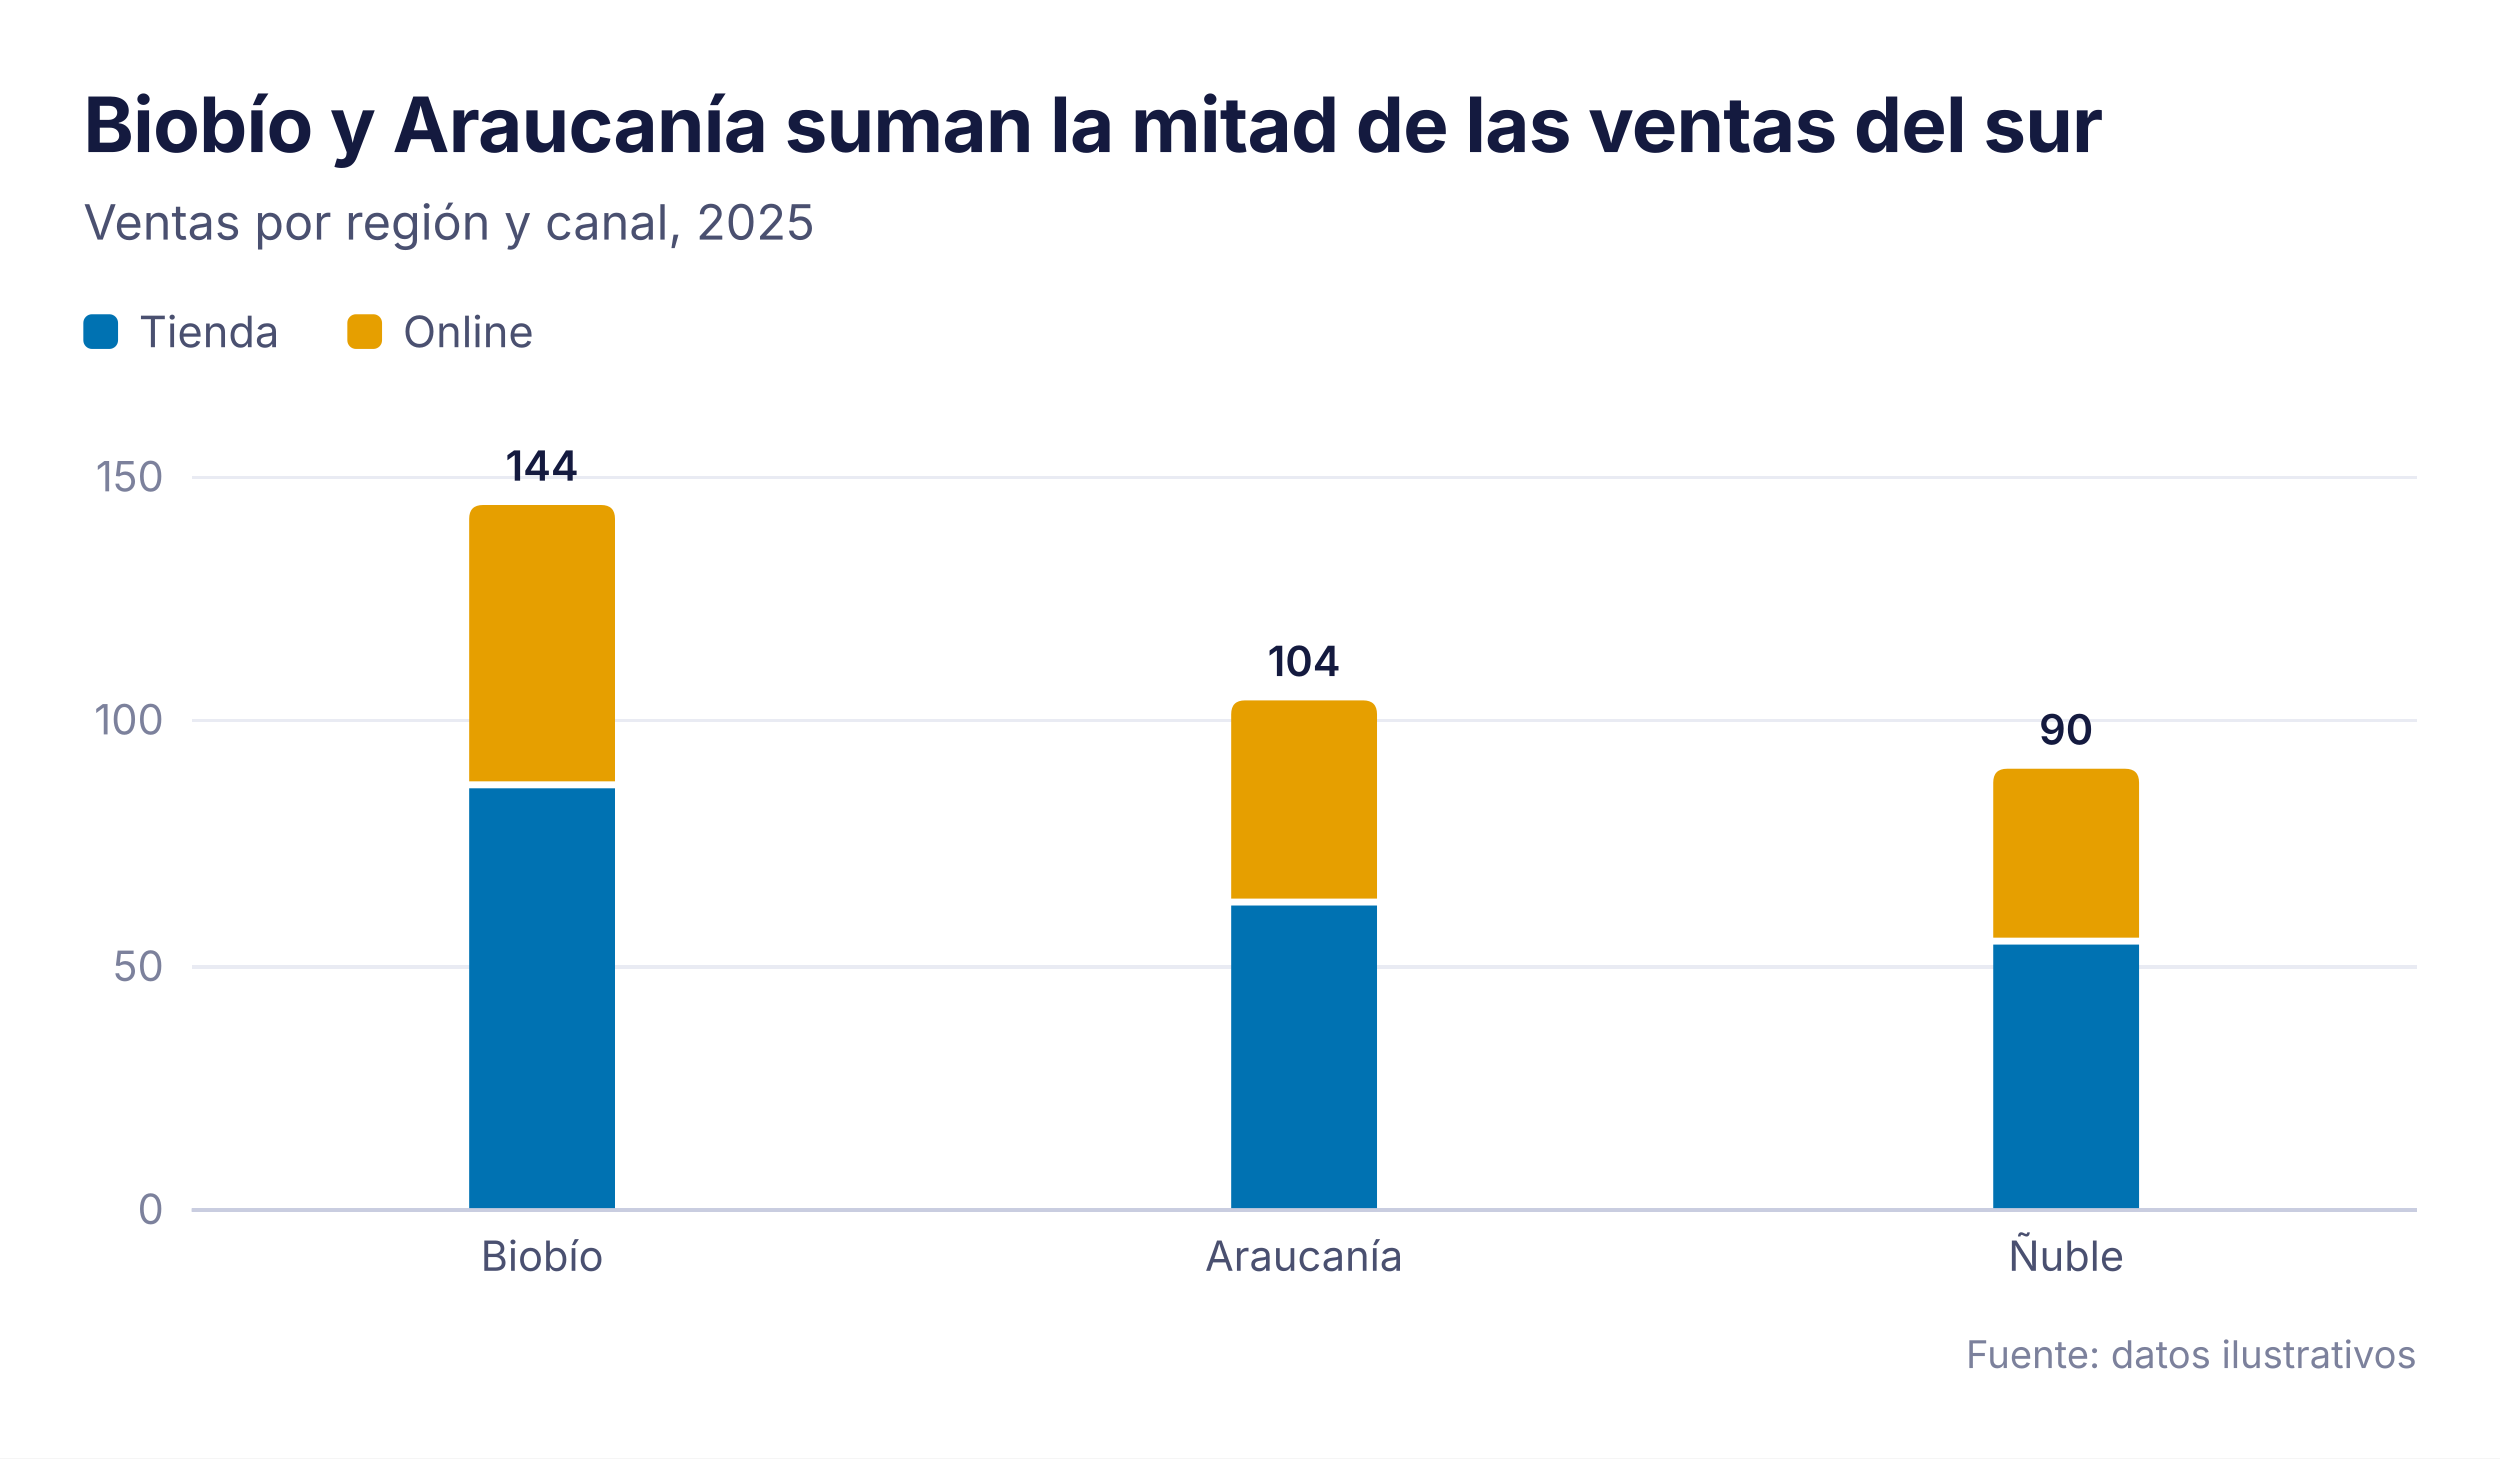
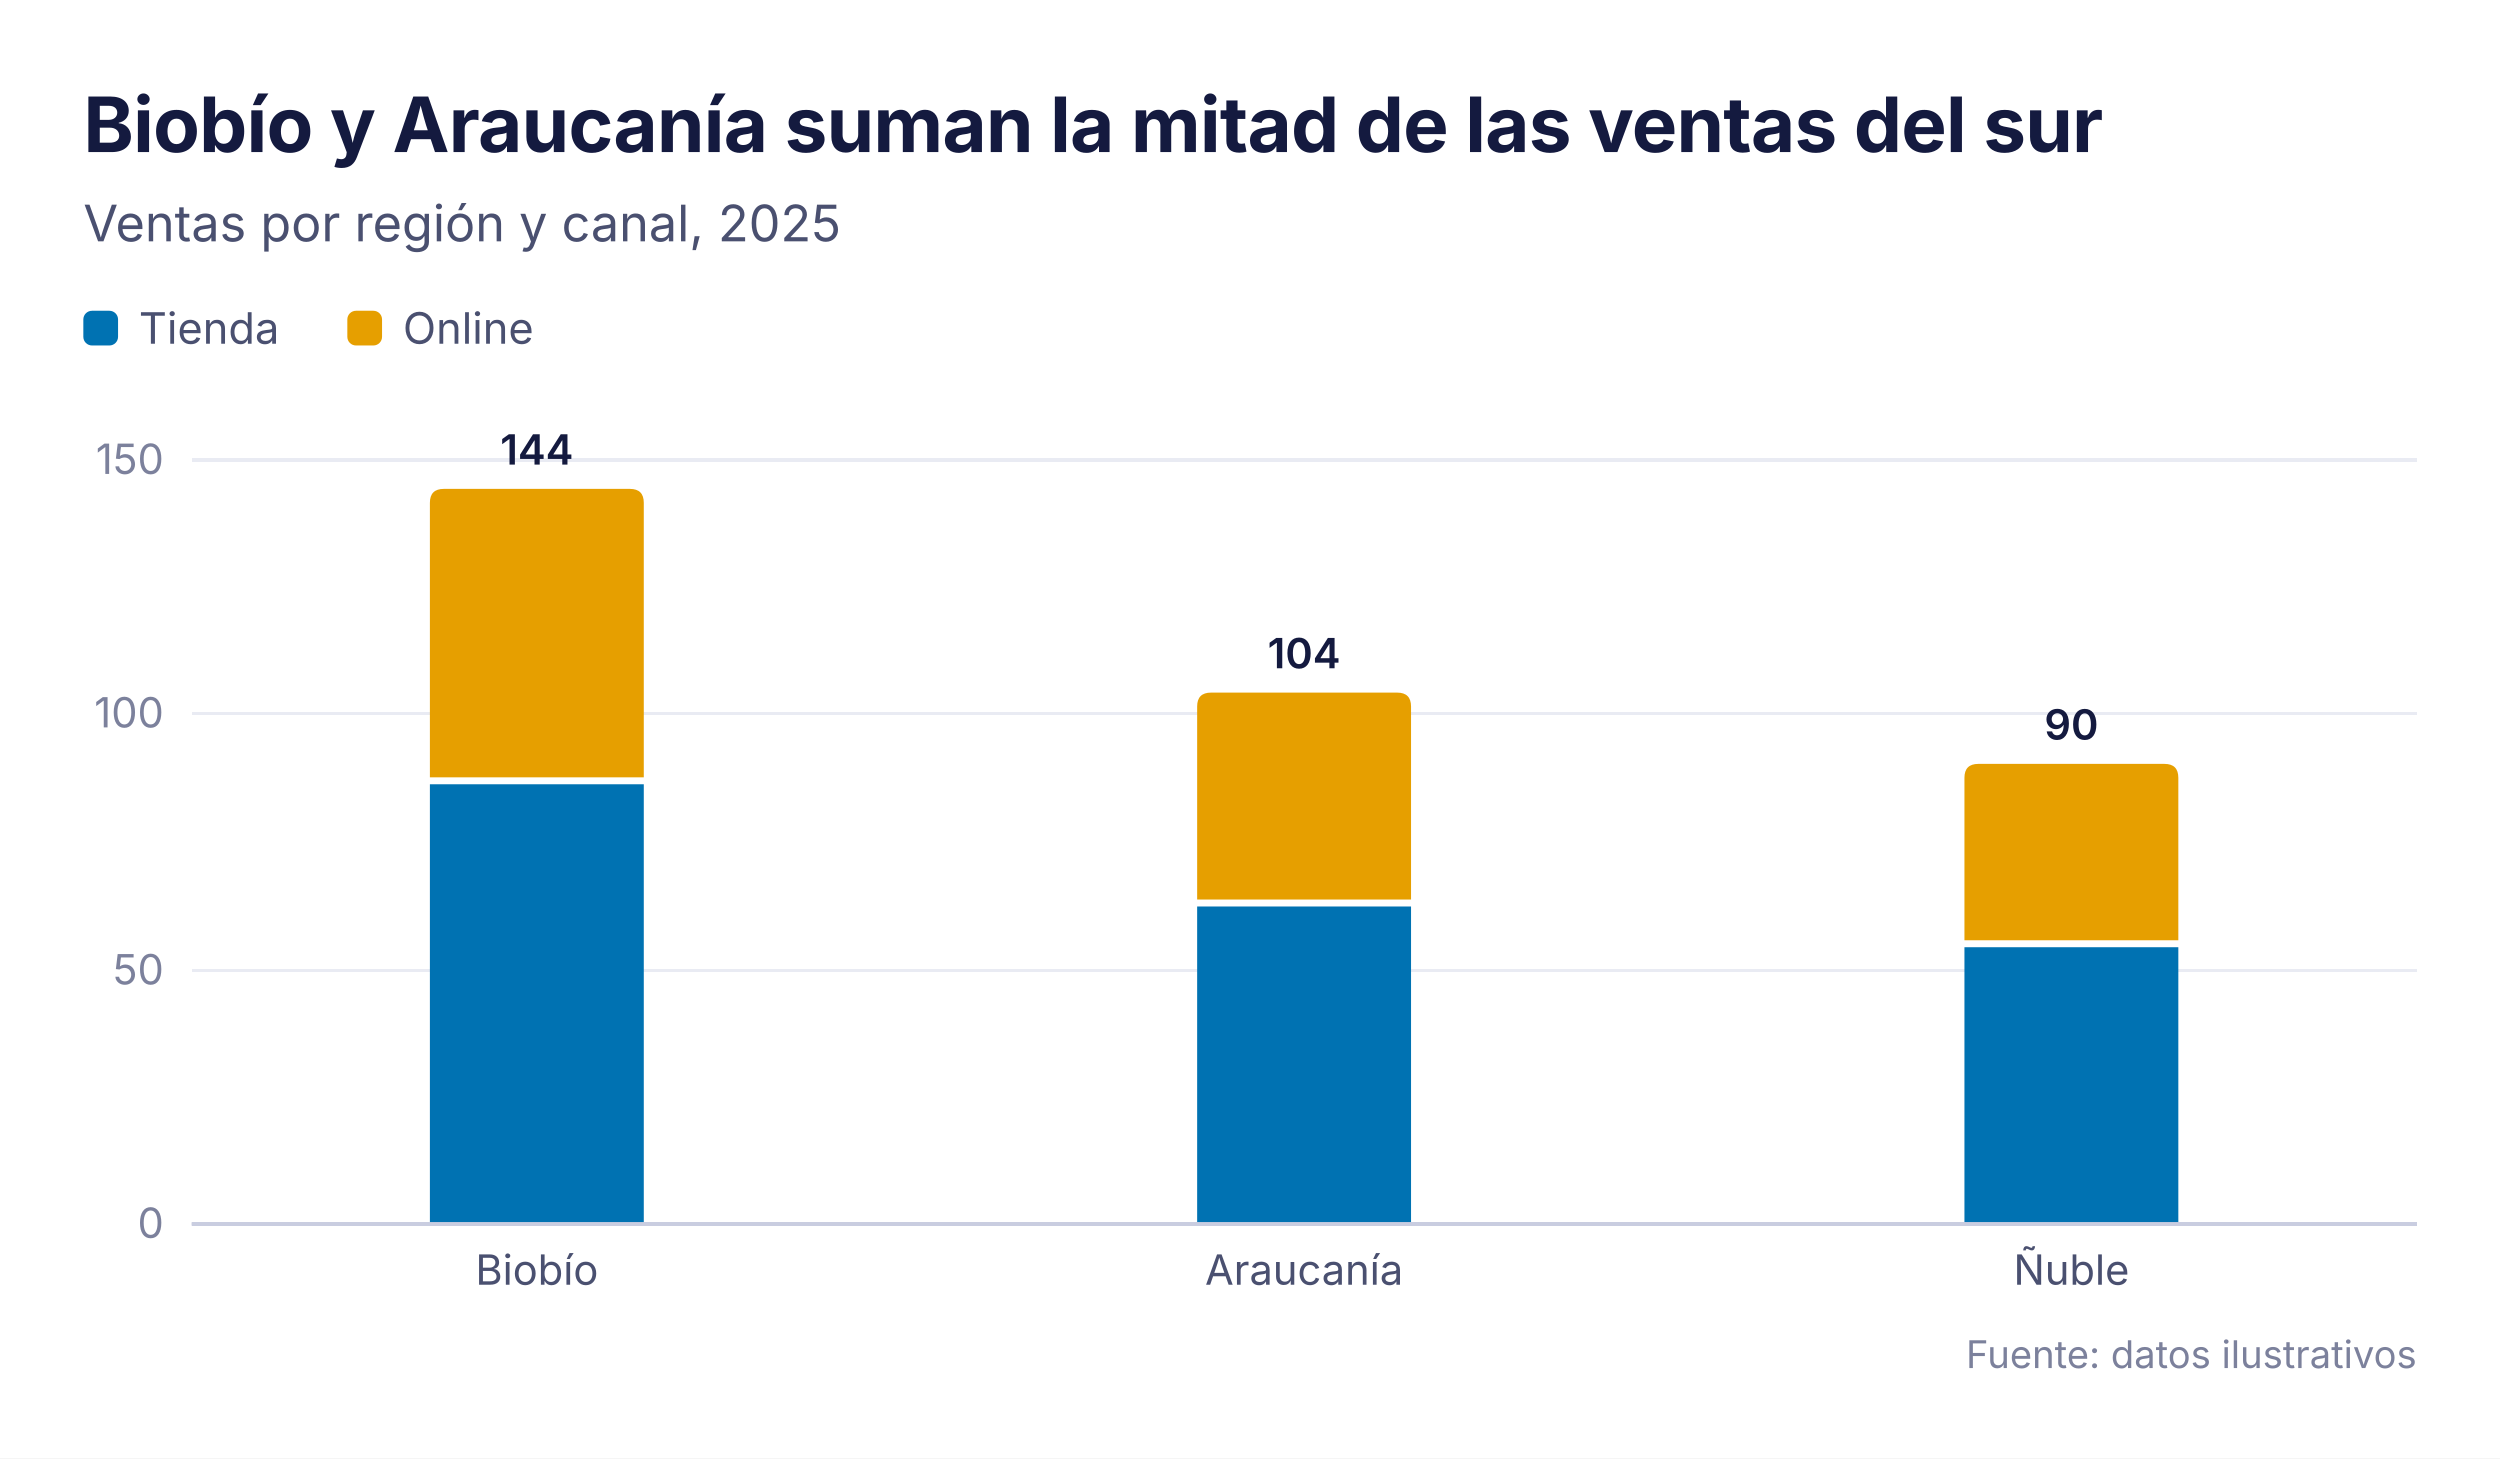
<svg xmlns="http://www.w3.org/2000/svg" viewBox="0 0 720 420" width="720" height="420" role="img" aria-labelledby="par12q1j-t par12q1j-d" font-family="'Mozilla Text', 'Inter', system-ui, -apple-system, 'Segoe UI', Roboto, sans-serif" class="pa-chart" data-pa-type="bar" data-pa-mode="light" style="max-width:100%;height:auto;font-variant-numeric:lining-nums">
  <style>.pa-m{transition:opacity .15s ease}.pa-focus .pa-m{opacity:.28}.pa-focus .pa-m.pa-on{opacity:1}</style>
  <rect width="720" height="420" fill="#FFFFFF" />
  <g class="pa-header">
    <text x="24" y="43.8" fill="#141A3F" font-size="22" font-weight="700" letter-spacing="-0.01em">Biobío y Araucanía suman la mitad de las ventas del sur</text>
-     <text x="24" y="69" fill="#4A5070" font-size="14">Ventas por región y canal, 2025</text>
+     <text x="24" y="69.5" fill="#4A5070" font-size="14.5">Ventas por región y canal, 2025</text>
    <g class="pa-legend">
-       <rect x="24" y="90.5" width="10" height="10" rx="2.5" fill="#0072B2" />
-       <text x="40" y="100" fill="#4A5070" font-size="12.5">Tienda</text>
-       <rect x="100.03" y="90.5" width="10" height="10" rx="2.5" fill="#E69F00" />
-       <text x="116.03" y="100" fill="#4A5070" font-size="12.5">Online</text>
+       <g class="pa-key" data-color="#0072B2" style="cursor:pointer">
+         <rect x="21" y="85" width="66.03" height="19" rx="4" fill="transparent" />
+         <rect x="24" y="89.5" width="10" height="10" rx="2.5" fill="#0072B2" />
+         <text x="40" y="99" fill="#4A5070" font-size="12.5">Tienda</text>
+       </g>
+       <g class="pa-key" data-color="#E69F00" style="cursor:pointer">
+         <rect x="97.03" y="85" width="62.22" height="19" rx="4" fill="transparent" />
+         <rect x="100.03" y="89.5" width="10" height="10" rx="2.5" fill="#E69F00" />
+         <text x="116.03" y="99" fill="#4A5070" font-size="12.5">Online</text>
+       </g>
    </g>
  </g>
  <g class="pa-body">
    <g class="pa-axis pa-axis-y">
-       <line x1="55.17" x2="696" y1="348.5" y2="348.5" stroke="#C9CDE0" stroke-width="1" shape-rendering="crispEdges" />
-       <text x="47.17" y="352.5" fill="#7C819C" font-size="12" text-anchor="end">0</text>
-       <line x1="55.17" x2="696" y1="278.5" y2="278.5" stroke="#E9EBF3" stroke-width="1" shape-rendering="crispEdges" />
-       <text x="47.17" y="282.5" fill="#7C819C" font-size="12" text-anchor="end">50</text>
-       <line x1="55.17" x2="696" y1="207.5" y2="207.5" stroke="#E9EBF3" stroke-width="1" shape-rendering="crispEdges" />
-       <text x="47.17" y="211.5" fill="#7C819C" font-size="12" text-anchor="end">100</text>
-       <line x1="55.17" x2="696" y1="137.5" y2="137.5" stroke="#E9EBF3" stroke-width="1" shape-rendering="crispEdges" />
-       <text x="47.17" y="141.5" fill="#7C819C" font-size="12" text-anchor="end">150</text>
+       <line x1="55.17" x2="696" y1="352.5" y2="352.5" stroke="#C9CDE0" stroke-width="1" shape-rendering="crispEdges" />
+       <text x="47.17" y="356.5" fill="#7C819C" font-size="12" text-anchor="end">0</text>
+       <line x1="55.17" x2="696" y1="279.5" y2="279.5" stroke="#E9EBF3" stroke-width="1" shape-rendering="crispEdges" />
+       <text x="47.17" y="283.5" fill="#7C819C" font-size="12" text-anchor="end">50</text>
+       <line x1="55.17" x2="696" y1="205.5" y2="205.5" stroke="#E9EBF3" stroke-width="1" shape-rendering="crispEdges" />
+       <text x="47.17" y="209.5" fill="#7C819C" font-size="12" text-anchor="end">100</text>
+       <line x1="55.17" x2="696" y1="132.5" y2="132.5" stroke="#E9EBF3" stroke-width="1" shape-rendering="crispEdges" />
+       <text x="47.17" y="136.5" fill="#7C819C" font-size="12" text-anchor="end">150</text>
    </g>
    <g data-tip="Biobío Tienda: 86 Online: 58 Total: 144">
-       <rect x="61.75" y="137" width="188.74" height="211" fill="transparent" />
+       <rect x="50.75" y="132" width="207.72" height="220" fill="transparent" />
      <g class="pa-m" data-tip="Biobío Tienda: 86">
-         <path d="M135.12,227.03H177.12V348H135.12Z" fill="#0072B2" />
+         <path d="M123.81,225.87H185.41V352H123.81Z" fill="#0072B2" />
      </g>
      <g class="pa-m" data-tip="Biobío Online: 58">
-         <path d="M135.12,225.03V149.44Q135.12,145.44 139.12,145.44H173.12Q177.12,145.44 177.12,149.44V225.03Z" fill="#E69F00" />
+         <path d="M123.81,223.87V144.8Q123.81,140.8 127.81,140.8H181.41Q185.41,140.8 185.41,144.8V223.87Z" fill="#E69F00" />
      </g>
-       <text x="156.12" y="138.44" fill="#141A3F" font-size="12" font-weight="600" text-anchor="middle">144</text>
+       <text x="154.61" y="133.8" fill="#141A3F" font-size="12" font-weight="600" text-anchor="middle">144</text>
    </g>
    <g data-tip="Araucanía Tienda: 62 Online: 42 Total: 104">
-       <rect x="281.21" y="137" width="188.74" height="211" fill="transparent" />
+       <rect x="271.73" y="132" width="207.72" height="220" fill="transparent" />
      <g class="pa-m" data-tip="Araucanía Tienda: 62">
-         <path d="M354.58,260.79H396.58V348H354.58Z" fill="#0072B2" />
+         <path d="M344.78,261.07H406.38V352H344.78Z" fill="#0072B2" />
      </g>
      <g class="pa-m" data-tip="Araucanía Online: 42">
-         <path d="M354.58,258.79V205.71Q354.58,201.71 358.58,201.71H392.58Q396.58,201.71 396.58,205.71V258.79Z" fill="#E69F00" />
+         <path d="M344.78,259.07V203.47Q344.78,199.47 348.78,199.47H402.38Q406.38,199.47 406.38,203.47V259.07Z" fill="#E69F00" />
      </g>
-       <text x="375.58" y="194.71" fill="#141A3F" font-size="12" font-weight="600" text-anchor="middle">104</text>
+       <text x="375.58" y="192.47" fill="#141A3F" font-size="12" font-weight="600" text-anchor="middle">104</text>
    </g>
    <g data-tip="Ñuble Tienda: 54 Online: 36 Total: 90">
-       <rect x="500.68" y="137" width="188.74" height="211" fill="transparent" />
+       <rect x="492.7" y="132" width="207.72" height="220" fill="transparent" />
      <g class="pa-m" data-tip="Ñuble Tienda: 54">
-         <path d="M574.05,272.04H616.05V348H574.05Z" fill="#0072B2" />
+         <path d="M565.76,272.8H627.36V352H565.76Z" fill="#0072B2" />
      </g>
      <g class="pa-m" data-tip="Ñuble Online: 36">
-         <path d="M574.05,270.04V225.4Q574.05,221.4 578.05,221.4H612.05Q616.05,221.4 616.05,225.4V270.04Z" fill="#E69F00" />
+         <path d="M565.76,270.8V224Q565.76,220 569.76,220H623.36Q627.36,220 627.36,224V270.8Z" fill="#E69F00" />
      </g>
-       <text x="595.05" y="214.4" fill="#141A3F" font-size="12" font-weight="600" text-anchor="middle">90</text>
+       <text x="596.56" y="213" fill="#141A3F" font-size="12" font-weight="600" text-anchor="middle">90</text>
    </g>
-     <line x1="55.17" x2="696" y1="348.5" y2="348.5" stroke="#C9CDE0" stroke-width="1" />
+     <line x1="55.17" x2="696" y1="352.5" y2="352.5" stroke="#C9CDE0" stroke-width="1" />
    <g>
-       <text x="156.12" y="366" fill="#4A5070" font-size="12" text-anchor="middle">Biobío</text>
-       <text x="375.58" y="366" fill="#4A5070" font-size="12" text-anchor="middle">Araucanía</text>
-       <text x="595.05" y="366" fill="#4A5070" font-size="12" text-anchor="middle">Ñuble</text>
+       <text x="154.61" y="370" fill="#4A5070" font-size="12" text-anchor="middle">Biobío</text>
+       <text x="375.58" y="370" fill="#4A5070" font-size="12" text-anchor="middle">Araucanía</text>
+       <text x="596.56" y="370" fill="#4A5070" font-size="12" text-anchor="middle">Ñuble</text>
    </g>
    <g class="pa-refs" />
  </g>
  <text x="696" y="394" fill="#7C819C" font-size="11" text-anchor="end">Fuente: datos ilustrativos</text>
</svg>
